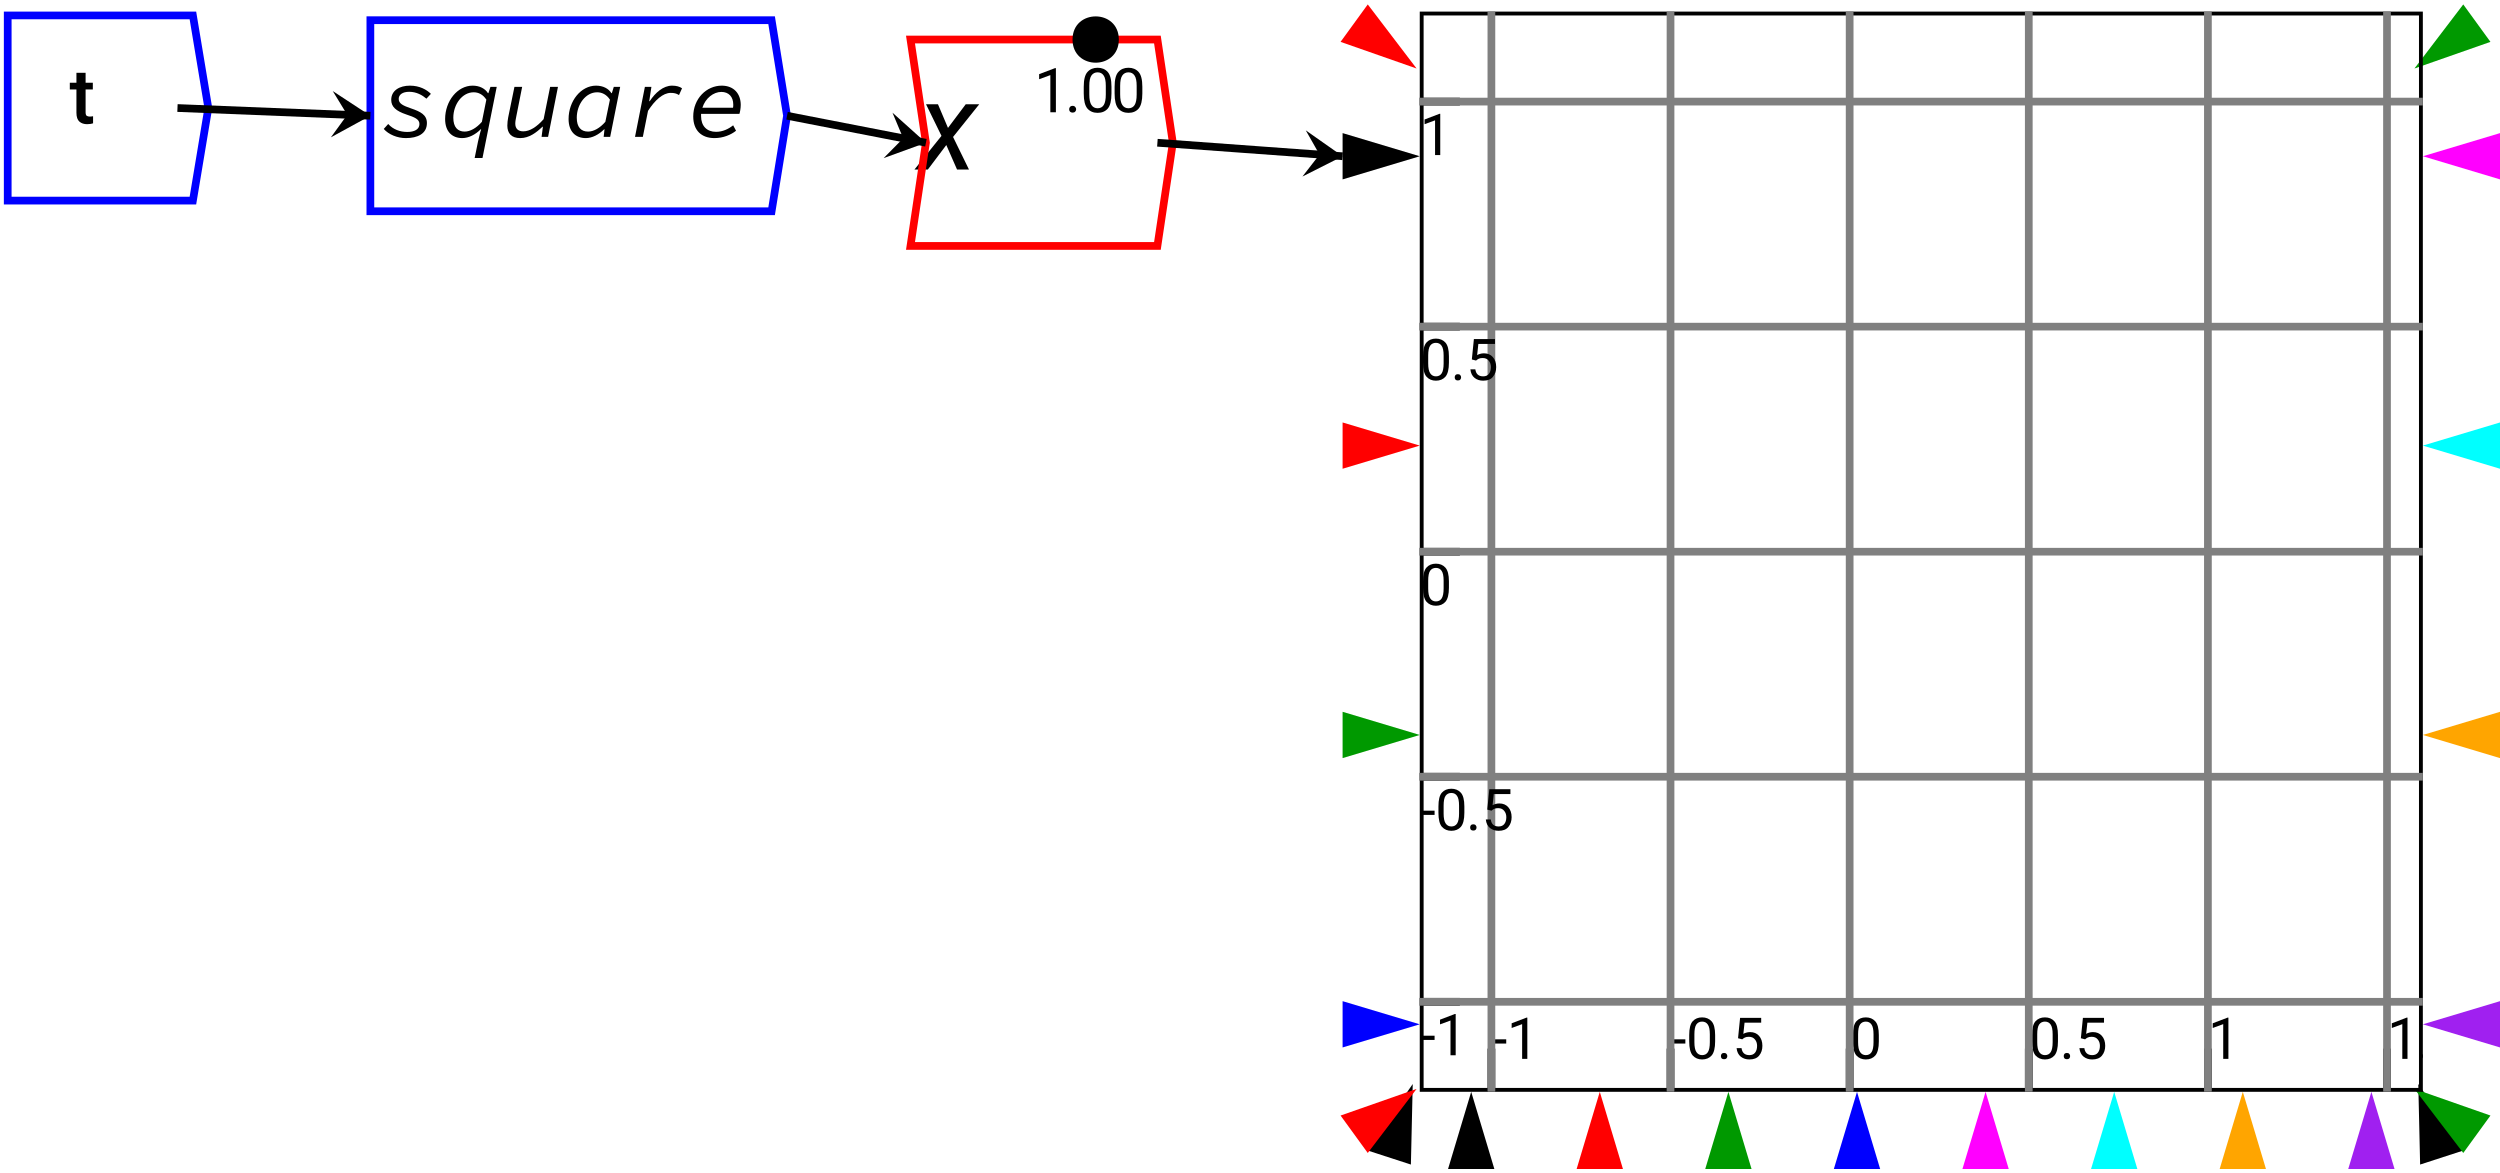
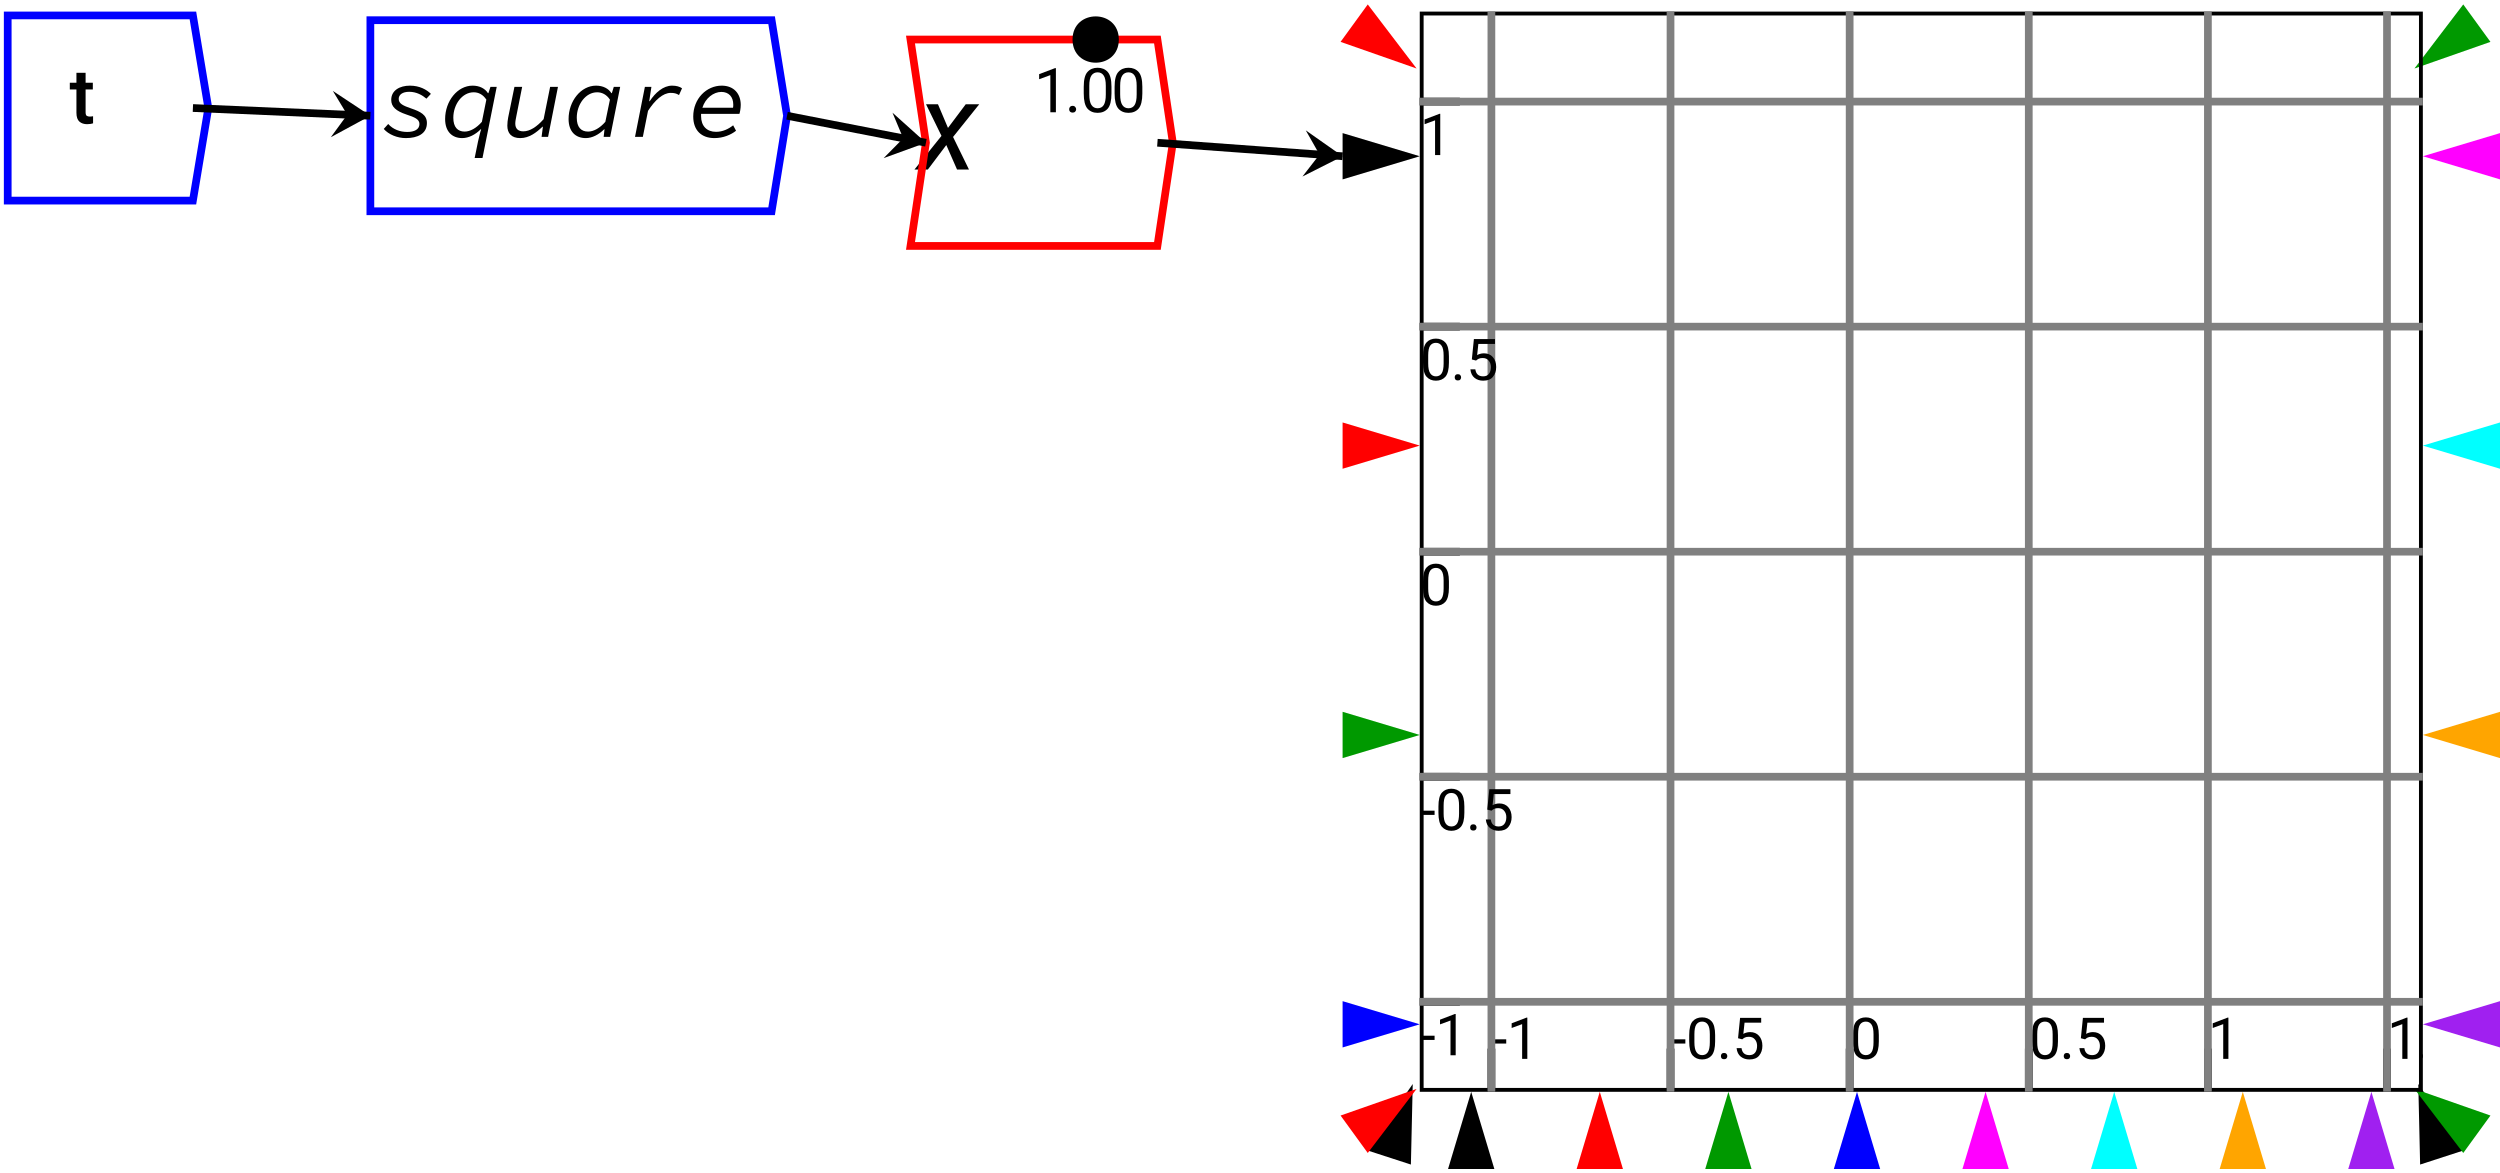
<svg xmlns="http://www.w3.org/2000/svg" xmlns:xlink="http://www.w3.org/1999/xlink" width="324pt" height="152pt" viewBox="0 0 324 152" version="1.1">
  <defs>
    <g>
      <symbol overflow="visible" id="glyph0-0">
        <path style="stroke:none;" d="M 0.859 0 L 7.125 0 L 7.125 -8.797 L 0.859 -8.797 Z M 2.203 -0.734 L 3.234 -2.578 L 3.969 -3.938 L 4.031 -3.938 L 4.75 -2.578 L 5.75 -0.734 Z M 1.688 -1.406 L 1.688 -7.688 L 3.422 -4.531 Z M 3.969 -5.125 L 3.297 -6.375 L 2.359 -8.031 L 5.609 -8.031 L 4.672 -6.375 L 4.031 -5.125 Z M 4.578 -4.531 L 6.297 -7.688 L 6.297 -1.406 Z M 4.578 -4.531 " />
      </symbol>
      <symbol overflow="visible" id="glyph0-1">
        <path style="stroke:none;" d="M 3.594 0.156 C 5.125 0.156 6.328 -0.406 6.328 -1.797 C 6.328 -2.859 5.484 -3.281 4.281 -3.688 C 3.234 -4.047 2.672 -4.312 2.672 -4.922 C 2.672 -5.484 3.188 -5.844 4.031 -5.844 C 4.984 -5.844 5.734 -5.406 6.266 -4.953 L 6.844 -5.578 C 6.297 -6.125 5.375 -6.641 4.125 -6.641 C 2.812 -6.641 1.703 -6.031 1.703 -4.797 C 1.703 -3.906 2.312 -3.359 3.656 -2.906 C 4.734 -2.547 5.359 -2.297 5.359 -1.672 C 5.359 -0.953 4.688 -0.641 3.781 -0.641 C 2.859 -0.641 1.953 -0.953 1.312 -1.672 L 0.734 -1.031 C 1.359 -0.312 2.484 0.156 3.594 0.156 Z M 3.594 0.156 " />
      </symbol>
      <symbol overflow="visible" id="glyph0-2">
        <path style="stroke:none;" d="M 4.516 2.734 L 5.531 2.734 L 7.375 -6.484 L 6.562 -6.484 L 6.297 -5.672 L 6.234 -5.672 C 5.875 -6.25 5.172 -6.641 4.25 -6.641 C 2.281 -6.641 0.688 -4.641 0.688 -2.312 C 0.688 -0.703 1.578 0.156 2.906 0.156 C 3.734 0.156 4.625 -0.297 5.297 -0.984 L 5.359 -0.984 C 5.25 -0.719 4.984 0.484 4.953 0.594 Z M 3.219 -0.688 C 2.312 -0.688 1.75 -1.266 1.75 -2.484 C 1.75 -4.219 2.906 -5.781 4.391 -5.781 C 5 -5.781 5.594 -5.5 6.031 -4.828 L 5.453 -1.953 C 4.75 -1.141 3.938 -0.688 3.219 -0.688 Z M 3.219 -0.688 " />
      </symbol>
      <symbol overflow="visible" id="glyph0-3">
        <path style="stroke:none;" d="M 2.422 0.156 C 3.578 0.156 4.516 -0.562 5.297 -1.312 L 5.359 -1.312 L 5.188 0 L 6.031 0 L 7.312 -6.484 L 6.297 -6.484 L 5.453 -2.297 C 4.578 -1.312 3.688 -0.719 2.812 -0.719 C 2.141 -0.719 1.781 -1.078 1.781 -1.719 C 1.781 -2.016 1.844 -2.297 1.906 -2.625 L 2.672 -6.484 L 1.672 -6.484 L 0.859 -2.516 C 0.797 -2.156 0.75 -1.828 0.75 -1.453 C 0.75 -0.484 1.266 0.156 2.422 0.156 Z M 2.422 0.156 " />
      </symbol>
      <symbol overflow="visible" id="glyph0-4">
        <path style="stroke:none;" d="M 2.922 0.156 C 3.75 0.156 4.609 -0.297 5.297 -0.984 L 5.344 -0.984 L 5.234 0 L 6.078 0 L 7.375 -6.484 L 6.547 -6.484 L 6.297 -5.672 L 6.234 -5.672 C 5.875 -6.25 5.172 -6.641 4.25 -6.641 C 2.281 -6.641 0.688 -4.641 0.688 -2.312 C 0.688 -0.703 1.578 0.156 2.922 0.156 Z M 3.219 -0.688 C 2.312 -0.688 1.75 -1.25 1.75 -2.484 C 1.75 -4.219 2.906 -5.781 4.391 -5.781 C 5 -5.781 5.609 -5.5 6.047 -4.828 L 5.453 -1.953 C 4.75 -1.141 3.938 -0.688 3.219 -0.688 Z M 3.219 -0.688 " />
      </symbol>
      <symbol overflow="visible" id="glyph0-5">
        <path style="stroke:none;" d="M 1.297 0 L 2.312 0 L 2.984 -3.375 C 3.875 -4.766 4.922 -5.703 5.922 -5.703 C 6.344 -5.703 6.656 -5.641 7 -5.422 L 7.391 -6.297 C 7.094 -6.516 6.656 -6.641 6.094 -6.641 C 4.969 -6.641 3.922 -5.734 3.203 -4.625 L 3.141 -4.625 L 3.422 -6.484 L 2.578 -6.484 Z M 1.297 0 " />
      </symbol>
      <symbol overflow="visible" id="glyph0-6">
        <path style="stroke:none;" d="M 3.594 0.156 C 4.734 0.156 5.75 -0.281 6.391 -0.797 L 6.016 -1.5 C 5.406 -1.016 4.656 -0.656 3.797 -0.656 C 2.625 -0.656 1.859 -1.391 1.859 -2.688 C 1.859 -2.797 1.859 -2.891 1.859 -2.984 L 6.828 -2.984 C 6.891 -3.156 7 -3.688 7 -4.141 C 7 -5.578 6.125 -6.641 4.531 -6.641 C 2.578 -6.641 0.844 -4.969 0.844 -2.641 C 0.844 -0.828 1.922 0.156 3.594 0.156 Z M 4.484 -5.828 C 5.438 -5.828 6.031 -5.203 6.031 -4.188 C 6.031 -4.047 6.031 -3.922 6 -3.781 L 2.031 -3.781 C 2.422 -5.031 3.484 -5.828 4.484 -5.828 Z M 4.484 -5.828 " />
      </symbol>
      <symbol overflow="visible" id="glyph1-0">
        <path style="stroke:none;" d="M 0.484 0 L 0.484 -7.109 L 3.953 -7.109 L 3.953 0 Z M 0.953 -6.844 L 2.203 -3.891 L 3.469 -6.844 Z M 2.344 -3.562 L 3.688 -0.406 L 3.688 -6.703 Z M 0.75 -6.641 L 0.75 -0.469 L 2.062 -3.562 Z M 0.953 -0.266 L 3.469 -0.266 L 2.203 -3.219 Z M 0.953 -0.266 " />
      </symbol>
      <symbol overflow="visible" id="glyph1-1">
        <path style="stroke:none;" d="M 3.062 -0.016 C 2.969 0.016 2.859 0.039 2.734 0.062 C 2.609 0.082 2.457 0.094 2.281 0.094 C 1.883 0.094 1.555 -0.016 1.297 -0.234 C 1.035 -0.461 0.906 -0.848 0.906 -1.391 L 0.906 -4.406 L 0.047 -4.406 L 0.047 -5.281 L 0.906 -5.281 L 0.906 -6.562 L 2.094 -6.562 L 2.094 -5.281 L 3.031 -5.281 L 3.031 -4.406 L 2.094 -4.406 L 2.094 -1.453 C 2.094 -1.211 2.145 -1.055 2.25 -0.984 C 2.352 -0.922 2.484 -0.891 2.641 -0.891 C 2.723 -0.891 2.801 -0.895 2.875 -0.906 C 2.957 -0.914 3.02 -0.926 3.062 -0.938 Z M 3.062 -0.016 " />
      </symbol>
      <symbol overflow="visible" id="glyph2-0">
        <path style="stroke:none;" d="M 0.781 0 L 0.781 -11.375 L 6.312 -11.375 L 6.312 0 Z M 1.516 -10.953 L 3.531 -6.219 L 5.547 -10.953 Z M 3.75 -5.688 L 5.891 -0.656 L 5.891 -10.719 Z M 1.203 -10.625 L 1.203 -0.75 L 3.297 -5.688 Z M 1.516 -0.422 L 5.547 -0.422 L 3.531 -5.156 Z M 1.516 -0.422 " />
      </symbol>
      <symbol overflow="visible" id="glyph2-1">
        <path style="stroke:none;" d="M 2.562 -8.453 L 3.859 -5.391 L 6.156 -8.453 L 7.906 -8.453 L 4.516 -4.219 L 6.578 0 L 5.031 0 L 3.641 -3.172 L 1.25 0 L -0.484 0 L 3.016 -4.359 L 1.016 -8.453 Z M 2.562 -8.453 " />
      </symbol>
      <symbol overflow="visible" id="glyph3-0">
        <path style="stroke:none;" d="M 0.391 0 L 0.391 -5.688 L 3.156 -5.688 L 3.156 0 Z M 0.766 -5.484 L 1.766 -3.109 L 2.766 -5.484 Z M 1.875 -2.844 L 2.953 -0.328 L 2.953 -5.359 Z M 0.609 -5.312 L 0.609 -0.375 L 1.656 -2.844 Z M 0.766 -0.219 L 2.766 -0.219 L 1.766 -2.578 Z M 0.766 -0.219 " />
      </symbol>
      <symbol overflow="visible" id="glyph3-1">
        <path style="stroke:none;" d="" />
      </symbol>
      <symbol overflow="visible" id="glyph3-2">
        <path style="stroke:none;" d="M 2.844 -5.719 L 2.844 0 L 2.125 0 L 2.125 -4.812 L 0.672 -4.281 L 0.672 -4.938 L 2.734 -5.719 Z M 2.844 -5.719 " />
      </symbol>
      <symbol overflow="visible" id="glyph3-3">
        <path style="stroke:none;" d="M 0.562 -0.391 C 0.562 -0.504 0.598 -0.602 0.672 -0.688 C 0.754 -0.781 0.867 -0.828 1.016 -0.828 C 1.16 -0.828 1.27 -0.781 1.344 -0.688 C 1.426 -0.602 1.469 -0.504 1.469 -0.391 C 1.469 -0.266 1.426 -0.16 1.344 -0.078 C 1.27 0.004 1.16 0.047 1.016 0.047 C 0.867 0.047 0.754 0.004 0.672 -0.078 C 0.598 -0.16 0.562 -0.266 0.562 -0.391 Z M 0.562 -0.391 " />
      </symbol>
      <symbol overflow="visible" id="glyph3-4">
        <path style="stroke:none;" d="M 4.047 -3.297 L 4.047 -2.438 C 4.047 -1.5 3.883 -0.844 3.562 -0.469 C 3.238 -0.102 2.801 0.078 2.25 0.078 C 1.707 0.078 1.27 -0.102 0.938 -0.469 C 0.613 -0.844 0.453 -1.5 0.453 -2.438 L 0.453 -3.297 C 0.453 -4.223 0.613 -4.863 0.938 -5.219 C 1.258 -5.582 1.695 -5.766 2.25 -5.766 C 2.801 -5.766 3.238 -5.582 3.562 -5.219 C 3.883 -4.863 4.047 -4.223 4.047 -3.297 Z M 3.312 -2.312 L 3.312 -3.422 C 3.312 -4.055 3.219 -4.504 3.031 -4.766 C 2.852 -5.035 2.594 -5.172 2.25 -5.172 C 1.906 -5.172 1.641 -5.035 1.453 -4.766 C 1.266 -4.504 1.172 -4.055 1.172 -3.422 L 1.172 -2.312 C 1.172 -1.676 1.266 -1.219 1.453 -0.938 C 1.641 -0.656 1.906 -0.516 2.25 -0.516 C 2.602 -0.516 2.867 -0.656 3.047 -0.938 C 3.223 -1.219 3.312 -1.676 3.312 -2.312 Z M 3.312 -2.312 " />
      </symbol>
      <symbol overflow="visible" id="glyph4-0">
        <path style="stroke:none;" d="M 0.359 0 L 0.359 -5.312 L 2.953 -5.312 L 2.953 0 Z M 0.703 -5.109 L 1.641 -2.906 L 2.578 -5.109 Z M 1.75 -2.656 L 2.75 -0.312 L 2.75 -5 Z M 0.562 -4.953 L 0.562 -0.344 L 1.531 -2.656 Z M 0.703 -0.203 L 2.578 -0.203 L 1.641 -2.406 Z M 0.703 -0.203 " />
      </symbol>
      <symbol overflow="visible" id="glyph4-1">
        <path style="stroke:none;" d="M 1.922 -2.531 L 1.922 -1.984 L 0.141 -1.984 L 0.141 -2.531 Z M 1.922 -2.531 " />
      </symbol>
      <symbol overflow="visible" id="glyph4-2">
        <path style="stroke:none;" d="M 2.656 -5.344 L 2.656 0 L 1.984 0 L 1.984 -4.5 L 0.625 -4 L 0.625 -4.609 L 2.547 -5.344 Z M 2.656 -5.344 " />
      </symbol>
      <symbol overflow="visible" id="glyph4-3">
        <path style="stroke:none;" d="M 3.781 -3.078 L 3.781 -2.266 C 3.781 -1.398 3.629 -0.789 3.328 -0.438 C 3.023 -0.094 2.613 0.078 2.094 0.078 C 1.594 0.078 1.188 -0.094 0.875 -0.438 C 0.57 -0.789 0.422 -1.398 0.422 -2.266 L 0.422 -3.078 C 0.422 -3.941 0.57 -4.539 0.875 -4.875 C 1.176 -5.207 1.582 -5.375 2.094 -5.375 C 2.602 -5.375 3.008 -5.207 3.312 -4.875 C 3.625 -4.539 3.781 -3.941 3.781 -3.078 Z M 3.094 -2.156 L 3.094 -3.188 C 3.094 -3.789 3.004 -4.211 2.828 -4.453 C 2.66 -4.703 2.414 -4.828 2.094 -4.828 C 1.77 -4.828 1.52 -4.703 1.344 -4.453 C 1.176 -4.211 1.094 -3.789 1.094 -3.188 L 1.094 -2.156 C 1.094 -1.562 1.18 -1.133 1.359 -0.875 C 1.535 -0.613 1.781 -0.484 2.094 -0.484 C 2.426 -0.484 2.676 -0.613 2.844 -0.875 C 3.008 -1.133 3.094 -1.562 3.094 -2.156 Z M 3.094 -2.156 " />
      </symbol>
      <symbol overflow="visible" id="glyph4-4">
        <path style="stroke:none;" d="M 0.531 -0.359 C 0.531 -0.473 0.562 -0.566 0.625 -0.641 C 0.695 -0.723 0.801 -0.766 0.938 -0.766 C 1.082 -0.766 1.188 -0.723 1.25 -0.641 C 1.32 -0.566 1.359 -0.473 1.359 -0.359 C 1.359 -0.242 1.32 -0.145 1.25 -0.062 C 1.188 0.008 1.082 0.047 0.938 0.047 C 0.801 0.047 0.695 0.008 0.625 -0.062 C 0.562 -0.145 0.531 -0.242 0.531 -0.359 Z M 0.531 -0.359 " />
      </symbol>
      <symbol overflow="visible" id="glyph4-5">
        <path style="stroke:none;" d="M 1.297 -2.531 L 0.75 -2.672 L 1.016 -5.312 L 3.75 -5.312 L 3.75 -4.688 L 1.594 -4.688 L 1.438 -3.234 C 1.531 -3.297 1.648 -3.348 1.797 -3.391 C 1.953 -3.441 2.125 -3.469 2.312 -3.469 C 2.801 -3.469 3.188 -3.305 3.469 -2.984 C 3.758 -2.66 3.906 -2.227 3.906 -1.688 C 3.906 -1.188 3.766 -0.766 3.484 -0.422 C 3.211 -0.086 2.789 0.078 2.219 0.078 C 1.789 0.078 1.422 -0.039 1.109 -0.281 C 0.797 -0.531 0.613 -0.898 0.562 -1.391 L 1.203 -1.391 C 1.285 -0.785 1.625 -0.484 2.219 -0.484 C 2.539 -0.484 2.785 -0.586 2.953 -0.797 C 3.129 -1.016 3.219 -1.312 3.219 -1.688 C 3.219 -2.02 3.125 -2.297 2.938 -2.516 C 2.758 -2.742 2.5 -2.859 2.156 -2.859 C 1.938 -2.859 1.766 -2.828 1.641 -2.766 C 1.523 -2.711 1.41 -2.633 1.297 -2.531 Z M 1.297 -2.531 " />
      </symbol>
    </g>
    <clipPath id="clip1">
      <path d="M 184 1.5 L 314 1.5 L 314 141.5 L 184 141.5 Z M 184 1.5 " />
    </clipPath>
    <clipPath id="clip2">
      <path d="M 192 135 L 194 135 L 194 141.5 L 192 141.5 Z M 192 135 " />
    </clipPath>
    <clipPath id="clip3">
      <path d="M 192 1.5 L 194 1.5 L 194 141.5 L 192 141.5 Z M 192 1.5 " />
    </clipPath>
    <clipPath id="clip4">
      <path d="M 216 135 L 217 135 L 217 141.5 L 216 141.5 Z M 216 135 " />
    </clipPath>
    <clipPath id="clip5">
      <path d="M 216 1.5 L 217 1.5 L 217 141.5 L 216 141.5 Z M 216 1.5 " />
    </clipPath>
    <clipPath id="clip6">
      <path d="M 239 135 L 241 135 L 241 141.5 L 239 141.5 Z M 239 135 " />
    </clipPath>
    <clipPath id="clip7">
      <path d="M 239 1.5 L 241 1.5 L 241 141.5 L 239 141.5 Z M 239 1.5 " />
    </clipPath>
    <clipPath id="clip8">
      <path d="M 262 135 L 264 135 L 264 141.5 L 262 141.5 Z M 262 135 " />
    </clipPath>
    <clipPath id="clip9">
      <path d="M 262 1.5 L 264 1.5 L 264 141.5 L 262 141.5 Z M 262 1.5 " />
    </clipPath>
    <clipPath id="clip10">
      <path d="M 285 135 L 287 135 L 287 141.5 L 285 141.5 Z M 285 135 " />
    </clipPath>
    <clipPath id="clip11">
      <path d="M 285 1.5 L 287 1.5 L 287 141.5 L 285 141.5 Z M 285 1.5 " />
    </clipPath>
    <clipPath id="clip12">
      <path d="M 308 135 L 310 135 L 310 141.5 L 308 141.5 Z M 308 135 " />
    </clipPath>
    <clipPath id="clip13">
      <path d="M 309 131 L 314 131 L 314 138 L 309 138 Z M 309 131 " />
    </clipPath>
    <clipPath id="clip14">
      <path d="M 308 1.5 L 310 1.5 L 310 141.5 L 308 141.5 Z M 308 1.5 " />
    </clipPath>
    <clipPath id="clip15">
      <path d="M 184 129 L 190 129 L 190 131 L 184 131 Z M 184 129 " />
    </clipPath>
    <clipPath id="clip16">
      <path d="M 184 129 L 314 129 L 314 131 L 184 131 Z M 184 129 " />
    </clipPath>
    <clipPath id="clip17">
      <path d="M 184 100 L 190 100 L 190 102 L 184 102 Z M 184 100 " />
    </clipPath>
    <clipPath id="clip18">
      <path d="M 184 100 L 314 100 L 314 102 L 184 102 Z M 184 100 " />
    </clipPath>
    <clipPath id="clip19">
      <path d="M 184 71 L 190 71 L 190 72 L 184 72 Z M 184 71 " />
    </clipPath>
    <clipPath id="clip20">
      <path d="M 184 71 L 314 71 L 314 72 L 184 72 Z M 184 71 " />
    </clipPath>
    <clipPath id="clip21">
      <path d="M 184 41 L 190 41 L 190 43 L 184 43 Z M 184 41 " />
    </clipPath>
    <clipPath id="clip22">
      <path d="M 184 41 L 314 41 L 314 43 L 184 43 Z M 184 41 " />
    </clipPath>
    <clipPath id="clip23">
      <path d="M 184 12 L 190 12 L 190 14 L 184 14 Z M 184 12 " />
    </clipPath>
    <clipPath id="clip24">
      <path d="M 184 12 L 314 12 L 314 14 L 184 14 Z M 184 12 " />
    </clipPath>
  </defs>
  <g id="surface32">
    <g style="fill:rgb(0%,0%,0%);fill-opacity:1;">
      <use xlink:href="#glyph0-1" x="49" y="17.741" />
      <use xlink:href="#glyph0-2" x="57" y="17.741" />
      <use xlink:href="#glyph0-3" x="65" y="17.741" />
      <use xlink:href="#glyph0-4" x="73" y="17.741" />
      <use xlink:href="#glyph0-5" x="81" y="17.741" />
      <use xlink:href="#glyph0-6" x="89" y="17.741" />
    </g>
    <path style="fill:none;stroke-width:1;stroke-linecap:butt;stroke-linejoin:miter;stroke:rgb(0%,0%,100%);stroke-opacity:1;stroke-miterlimit:10;" d="M -26 -12.379 L -26 12.379 L 26 12.379 L 28 0 L 26 -12.379 Z M -26 -12.379 " transform="matrix(1,0,0,1,74,15)" />
    <g style="fill:rgb(0%,0%,0%);fill-opacity:1;">
      <use xlink:href="#glyph1-1" x="9" y="16" />
    </g>
    <path style="fill:none;stroke-width:1;stroke-linecap:butt;stroke-linejoin:miter;stroke:rgb(0%,0%,100%);stroke-opacity:1;stroke-miterlimit:10;" d="M -12 -12 L -12 12 L 12 12 L 14 0 L 12 -12 Z M -12 -12 " transform="matrix(1,0,0,1,13,14)" />
    <g style="fill:rgb(0%,0%,0%);fill-opacity:1;">
      <use xlink:href="#glyph2-1" x="119" y="21.969" />
    </g>
    <g style="fill:rgb(0%,0%,0%);fill-opacity:1;">
      <use xlink:href="#glyph3-1" x="132" y="14.547" />
      <use xlink:href="#glyph3-2" x="134" y="14.547" />
      <use xlink:href="#glyph3-3" x="138" y="14.547" />
      <use xlink:href="#glyph3-4" x="140" y="14.547" />
      <use xlink:href="#glyph3-4" x="144" y="14.547" />
    </g>
    <path style="fill:none;stroke-width:1;stroke-linecap:butt;stroke-linejoin:miter;stroke:rgb(100%,0%,0%);stroke-opacity:1;stroke-miterlimit:10;" d="M -16 -13.375 L -14 0 L -16 13.375 L 16 13.375 L 18 0 L 16 -13.375 Z M -16 -13.375 " transform="matrix(1,0,0,1,134,18.5)" />
    <path style=" stroke:none;fill-rule:nonzero;fill:rgb(0%,0%,0%);fill-opacity:1;" d="M 145 5.125 C 145 9.125 139 9.125 139 5.125 C 139 1.125 145 1.125 145 5.125 " />
    <path style=" stroke:none;fill-rule:nonzero;fill:rgb(0%,0%,0%);fill-opacity:1;" d="M 183.09 140.488 L 177.148 149.074 L 182.852 150.926 " />
    <path style=" stroke:none;fill-rule:nonzero;fill:rgb(0%,0%,0%);fill-opacity:1;" d="M 313.41 140.488 L 313.648 150.926 L 319.352 149.074 " />
    <path style=" stroke:none;fill-rule:nonzero;fill:rgb(100%,0%,0%);fill-opacity:1;" d="M 183.59 141.121 L 173.738 144.574 L 177.262 149.426 " />
    <path style=" stroke:none;fill-rule:nonzero;fill:rgb(100%,0%,0%);fill-opacity:1;" d="M 183.59 8.879 L 177.262 0.574 L 173.738 5.426 " />
    <path style=" stroke:none;fill-rule:nonzero;fill:rgb(0%,60%,0%);fill-opacity:1;" d="M 312.91 141.121 L 319.238 149.426 L 322.762 144.574 " />
    <path style=" stroke:none;fill-rule:nonzero;fill:rgb(0%,60%,0%);fill-opacity:1;" d="M 312.91 8.879 L 322.762 5.426 L 319.238 0.574 " />
    <path style=" stroke:none;fill-rule:nonzero;fill:rgb(0%,0%,0%);fill-opacity:1;" d="M 184 20.25 L 174 17.25 L 174 23.25 " />
    <path style=" stroke:none;fill-rule:nonzero;fill:rgb(100%,0%,0%);fill-opacity:1;" d="M 184 57.75 L 174 54.75 L 174 60.75 " />
    <path style=" stroke:none;fill-rule:nonzero;fill:rgb(0%,60%,0%);fill-opacity:1;" d="M 184 95.25 L 174 92.25 L 174 98.25 " />
    <path style=" stroke:none;fill-rule:nonzero;fill:rgb(0%,0%,100%);fill-opacity:1;" d="M 184 132.75 L 174 129.75 L 174 135.75 " />
    <path style=" stroke:none;fill-rule:nonzero;fill:rgb(100%,0%,100%);fill-opacity:1;" d="M 314 20.25 L 324 23.25 L 324 17.25 " />
    <path style=" stroke:none;fill-rule:nonzero;fill:rgb(0%,100%,100%);fill-opacity:1;" d="M 314 57.75 L 324 60.75 L 324 54.75 " />
    <path style=" stroke:none;fill-rule:nonzero;fill:rgb(100%,64.7%,0%);fill-opacity:1;" d="M 314 95.25 L 324 98.25 L 324 92.25 " />
    <path style=" stroke:none;fill-rule:nonzero;fill:rgb(62.7%,12.5%,94.1%);fill-opacity:1;" d="M 314 132.75 L 324 135.75 L 324 129.75 " />
    <path style=" stroke:none;fill-rule:nonzero;fill:rgb(0%,0%,0%);fill-opacity:1;" d="M 190.668 141.5 L 187.668 151.5 L 193.668 151.5 " />
    <path style=" stroke:none;fill-rule:nonzero;fill:rgb(100%,0%,0%);fill-opacity:1;" d="M 207.332 141.5 L 204.332 151.5 L 210.332 151.5 " />
    <path style=" stroke:none;fill-rule:nonzero;fill:rgb(0%,60%,0%);fill-opacity:1;" d="M 224 141.5 L 221 151.5 L 227 151.5 " />
    <path style=" stroke:none;fill-rule:nonzero;fill:rgb(0%,0%,100%);fill-opacity:1;" d="M 240.668 141.5 L 237.668 151.5 L 243.668 151.5 " />
    <path style=" stroke:none;fill-rule:nonzero;fill:rgb(100%,0%,100%);fill-opacity:1;" d="M 257.332 141.5 L 254.332 151.5 L 260.332 151.5 " />
    <path style=" stroke:none;fill-rule:nonzero;fill:rgb(0%,100%,100%);fill-opacity:1;" d="M 274 141.5 L 271 151.5 L 277 151.5 " />
    <path style=" stroke:none;fill-rule:nonzero;fill:rgb(100%,64.7%,0%);fill-opacity:1;" d="M 290.668 141.5 L 287.668 151.5 L 293.668 151.5 " />
    <path style=" stroke:none;fill-rule:nonzero;fill:rgb(62.7%,12.5%,94.1%);fill-opacity:1;" d="M 307.332 141.5 L 304.332 151.5 L 310.332 151.5 " />
    <g clip-path="url(#clip1)" clip-rule="nonzero">
      <path style="fill:none;stroke-width:1;stroke-linecap:butt;stroke-linejoin:miter;stroke:rgb(0%,0%,0%);stroke-opacity:1;stroke-miterlimit:10;" d="M 171 127.5 L 301 127.5 L 301 -12.5 L 171 -12.5 Z M 171 127.5 " transform="matrix(1,0,0,1,13,14)" />
    </g>
    <g clip-path="url(#clip2)" clip-rule="nonzero">
      <path style="fill:none;stroke-width:1;stroke-linecap:butt;stroke-linejoin:miter;stroke:rgb(0%,0%,0%);stroke-opacity:1;stroke-miterlimit:10;" d="M 180.285 127.5 L 180.285 121.898 " transform="matrix(1,0,0,1,13,14)" />
    </g>
    <g style="fill:rgb(0%,0%,0%);fill-opacity:1;">
      <use xlink:href="#glyph4-1" x="193.285" y="137.228" />
      <use xlink:href="#glyph4-2" x="195.285" y="137.228" />
    </g>
    <g clip-path="url(#clip3)" clip-rule="nonzero">
      <path style="fill:none;stroke-width:1;stroke-linecap:butt;stroke-linejoin:miter;stroke:rgb(50%,50%,50%);stroke-opacity:1;stroke-miterlimit:10;" d="M 180.285 127.5 L 180.285 -12.5 " transform="matrix(1,0,0,1,13,14)" />
    </g>
    <g clip-path="url(#clip4)" clip-rule="nonzero">
      <path style="fill:none;stroke-width:1;stroke-linecap:butt;stroke-linejoin:miter;stroke:rgb(0%,0%,0%);stroke-opacity:1;stroke-miterlimit:10;" d="M 203.5 127.5 L 203.5 121.898 " transform="matrix(1,0,0,1,13,14)" />
    </g>
    <g style="fill:rgb(0%,0%,0%);fill-opacity:1;">
      <use xlink:href="#glyph4-1" x="216.5" y="137.228" />
      <use xlink:href="#glyph4-3" x="218.5" y="137.228" />
      <use xlink:href="#glyph4-4" x="222.5" y="137.228" />
      <use xlink:href="#glyph4-5" x="224.5" y="137.228" />
    </g>
    <g clip-path="url(#clip5)" clip-rule="nonzero">
      <path style="fill:none;stroke-width:1;stroke-linecap:butt;stroke-linejoin:miter;stroke:rgb(50%,50%,50%);stroke-opacity:1;stroke-miterlimit:10;" d="M 203.5 127.5 L 203.5 -12.5 " transform="matrix(1,0,0,1,13,14)" />
    </g>
    <g clip-path="url(#clip6)" clip-rule="nonzero">
      <path style="fill:none;stroke-width:1;stroke-linecap:butt;stroke-linejoin:miter;stroke:rgb(0%,0%,0%);stroke-opacity:1;stroke-miterlimit:10;" d="M 226.715 127.5 L 226.715 121.898 " transform="matrix(1,0,0,1,13,14)" />
    </g>
    <g style="fill:rgb(0%,0%,0%);fill-opacity:1;">
      <use xlink:href="#glyph4-3" x="239.715" y="137.228" />
    </g>
    <g clip-path="url(#clip7)" clip-rule="nonzero">
      <path style="fill:none;stroke-width:1;stroke-linecap:butt;stroke-linejoin:miter;stroke:rgb(50%,50%,50%);stroke-opacity:1;stroke-miterlimit:10;" d="M 226.715 127.5 L 226.715 -12.5 " transform="matrix(1,0,0,1,13,14)" />
    </g>
    <g clip-path="url(#clip8)" clip-rule="nonzero">
      <path style="fill:none;stroke-width:1;stroke-linecap:butt;stroke-linejoin:miter;stroke:rgb(0%,0%,0%);stroke-opacity:1;stroke-miterlimit:10;" d="M 249.93 127.5 L 249.93 121.898 " transform="matrix(1,0,0,1,13,14)" />
    </g>
    <g style="fill:rgb(0%,0%,0%);fill-opacity:1;">
      <use xlink:href="#glyph4-3" x="262.93" y="137.228" />
      <use xlink:href="#glyph4-4" x="266.93" y="137.228" />
      <use xlink:href="#glyph4-5" x="268.93" y="137.228" />
    </g>
    <g clip-path="url(#clip9)" clip-rule="nonzero">
      <path style="fill:none;stroke-width:1;stroke-linecap:butt;stroke-linejoin:miter;stroke:rgb(50%,50%,50%);stroke-opacity:1;stroke-miterlimit:10;" d="M 249.93 127.5 L 249.93 -12.5 " transform="matrix(1,0,0,1,13,14)" />
    </g>
    <g clip-path="url(#clip10)" clip-rule="nonzero">
      <path style="fill:none;stroke-width:1;stroke-linecap:butt;stroke-linejoin:miter;stroke:rgb(0%,0%,0%);stroke-opacity:1;stroke-miterlimit:10;" d="M 273.145 127.5 L 273.145 121.898 " transform="matrix(1,0,0,1,13,14)" />
    </g>
    <g style="fill:rgb(0%,0%,0%);fill-opacity:1;">
      <use xlink:href="#glyph4-2" x="286.145" y="137.228" />
    </g>
    <g clip-path="url(#clip11)" clip-rule="nonzero">
      <path style="fill:none;stroke-width:1;stroke-linecap:butt;stroke-linejoin:miter;stroke:rgb(50%,50%,50%);stroke-opacity:1;stroke-miterlimit:10;" d="M 273.145 127.5 L 273.145 -12.5 " transform="matrix(1,0,0,1,13,14)" />
    </g>
    <g clip-path="url(#clip12)" clip-rule="nonzero">
      <path style="fill:none;stroke-width:1;stroke-linecap:butt;stroke-linejoin:miter;stroke:rgb(0%,0%,0%);stroke-opacity:1;stroke-miterlimit:10;" d="M 296.355 127.5 L 296.355 121.898 " transform="matrix(1,0,0,1,13,14)" />
    </g>
    <g clip-path="url(#clip13)" clip-rule="nonzero">
      <g style="fill:rgb(0%,0%,0%);fill-opacity:1;">
        <use xlink:href="#glyph4-2" x="309.355" y="137.228" />
        <use xlink:href="#glyph4-4" x="313.355" y="137.228" />
        <use xlink:href="#glyph4-5" x="315.355" y="137.228" />
      </g>
    </g>
    <g clip-path="url(#clip14)" clip-rule="nonzero">
      <path style="fill:none;stroke-width:1;stroke-linecap:butt;stroke-linejoin:miter;stroke:rgb(50%,50%,50%);stroke-opacity:1;stroke-miterlimit:10;" d="M 296.355 127.5 L 296.355 -12.5 " transform="matrix(1,0,0,1,13,14)" />
    </g>
    <g clip-path="url(#clip15)" clip-rule="nonzero">
      <path style="fill:none;stroke-width:1;stroke-linecap:butt;stroke-linejoin:miter;stroke:rgb(0%,0%,0%);stroke-opacity:1;stroke-miterlimit:10;" d="M 171 115.832 L 176.199 115.832 " transform="matrix(1,0,0,1,13,14)" />
    </g>
    <g style="fill:rgb(0%,0%,0%);fill-opacity:1;">
      <use xlink:href="#glyph4-1" x="184" y="136.759" />
      <use xlink:href="#glyph4-2" x="186" y="136.759" />
    </g>
    <g clip-path="url(#clip16)" clip-rule="nonzero">
      <path style="fill:none;stroke-width:1;stroke-linecap:butt;stroke-linejoin:miter;stroke:rgb(50%,50%,50%);stroke-opacity:1;stroke-miterlimit:10;" d="M 171 115.832 L 301 115.832 " transform="matrix(1,0,0,1,13,14)" />
    </g>
    <g clip-path="url(#clip17)" clip-rule="nonzero">
      <path style="fill:none;stroke-width:1;stroke-linecap:butt;stroke-linejoin:miter;stroke:rgb(0%,0%,0%);stroke-opacity:1;stroke-miterlimit:10;" d="M 171 86.668 L 176.199 86.668 " transform="matrix(1,0,0,1,13,14)" />
    </g>
    <g style="fill:rgb(0%,0%,0%);fill-opacity:1;">
      <use xlink:href="#glyph4-1" x="184" y="107.595" />
      <use xlink:href="#glyph4-3" x="186" y="107.595" />
      <use xlink:href="#glyph4-4" x="190" y="107.595" />
      <use xlink:href="#glyph4-5" x="192" y="107.595" />
    </g>
    <g clip-path="url(#clip18)" clip-rule="nonzero">
      <path style="fill:none;stroke-width:1;stroke-linecap:butt;stroke-linejoin:miter;stroke:rgb(50%,50%,50%);stroke-opacity:1;stroke-miterlimit:10;" d="M 171 86.668 L 301 86.668 " transform="matrix(1,0,0,1,13,14)" />
    </g>
    <g clip-path="url(#clip19)" clip-rule="nonzero">
      <path style="fill:none;stroke-width:1;stroke-linecap:butt;stroke-linejoin:miter;stroke:rgb(0%,0%,0%);stroke-opacity:1;stroke-miterlimit:10;" d="M 171 57.5 L 176.199 57.5 " transform="matrix(1,0,0,1,13,14)" />
    </g>
    <g style="fill:rgb(0%,0%,0%);fill-opacity:1;">
      <use xlink:href="#glyph4-3" x="184" y="78.427" />
    </g>
    <g clip-path="url(#clip20)" clip-rule="nonzero">
      <path style="fill:none;stroke-width:1;stroke-linecap:butt;stroke-linejoin:miter;stroke:rgb(50%,50%,50%);stroke-opacity:1;stroke-miterlimit:10;" d="M 171 57.5 L 301 57.5 " transform="matrix(1,0,0,1,13,14)" />
    </g>
    <g clip-path="url(#clip21)" clip-rule="nonzero">
      <path style="fill:none;stroke-width:1;stroke-linecap:butt;stroke-linejoin:miter;stroke:rgb(0%,0%,0%);stroke-opacity:1;stroke-miterlimit:10;" d="M 171 28.332 L 176.199 28.332 " transform="matrix(1,0,0,1,13,14)" />
    </g>
    <g style="fill:rgb(0%,0%,0%);fill-opacity:1;">
      <use xlink:href="#glyph4-3" x="184" y="49.259" />
      <use xlink:href="#glyph4-4" x="188" y="49.259" />
      <use xlink:href="#glyph4-5" x="190" y="49.259" />
    </g>
    <g clip-path="url(#clip22)" clip-rule="nonzero">
      <path style="fill:none;stroke-width:1;stroke-linecap:butt;stroke-linejoin:miter;stroke:rgb(50%,50%,50%);stroke-opacity:1;stroke-miterlimit:10;" d="M 171 28.332 L 301 28.332 " transform="matrix(1,0,0,1,13,14)" />
    </g>
    <g clip-path="url(#clip23)" clip-rule="nonzero">
      <path style="fill:none;stroke-width:1;stroke-linecap:butt;stroke-linejoin:miter;stroke:rgb(0%,0%,0%);stroke-opacity:1;stroke-miterlimit:10;" d="M 171 -0.832 L 176.199 -0.832 " transform="matrix(1,0,0,1,13,14)" />
    </g>
    <g style="fill:rgb(0%,0%,0%);fill-opacity:1;">
      <use xlink:href="#glyph4-2" x="184" y="20.095" />
    </g>
    <g clip-path="url(#clip24)" clip-rule="nonzero">
      <path style="fill:none;stroke-width:1;stroke-linecap:butt;stroke-linejoin:miter;stroke:rgb(50%,50%,50%);stroke-opacity:1;stroke-miterlimit:10;" d="M 171 -0.832 L 301 -0.832 " transform="matrix(1,0,0,1,13,14)" />
    </g>
-     <path style="fill:none;stroke-width:1;stroke-linecap:butt;stroke-linejoin:miter;stroke:rgb(0%,0%,0%);stroke-opacity:1;stroke-miterlimit:10;" d="M 10 0 L 35 1 " transform="matrix(1,0,0,1,13,14)" />
-     <path style=" stroke:none;fill-rule:nonzero;fill:rgb(0%,0%,0%);fill-opacity:1;" d="M 48 15 L 43.125 11.801 L 45.004 14.879 L 42.883 17.797 Z M 48 15 " />
+     <path style="fill:none;stroke-width:1;stroke-linecap:butt;stroke-linejoin:miter;stroke:rgb(0%,0%,0%);stroke-opacity:1;stroke-miterlimit:10;" d="M 12 0 L 35 1 " transform="matrix(1,0,0,1,13,14)" />
+     <path style=" stroke:none;fill-rule:nonzero;fill:rgb(0%,0%,0%);fill-opacity:1;" d="M 48 15 L 43.137 11.785 L 45.004 14.871 L 42.875 17.781 Z M 48 15 " />
    <path style="fill:none;stroke-width:1;stroke-linecap:butt;stroke-linejoin:miter;stroke:rgb(0%,0%,0%);stroke-opacity:1;stroke-miterlimit:10;" d="M 89 1 L 107 4.5 " transform="matrix(1,0,0,1,13,14)" />
    <path style=" stroke:none;fill-rule:nonzero;fill:rgb(0%,0%,0%);fill-opacity:1;" d="M 120 18.5 L 115.664 14.602 L 117.055 17.926 L 114.52 20.492 Z M 120 18.5 " />
    <path style="fill:none;stroke-width:1;stroke-linecap:butt;stroke-linejoin:miter;stroke:rgb(0%,0%,0%);stroke-opacity:1;stroke-miterlimit:10;" d="M 137 4.5 L 161 6.25 " transform="matrix(1,0,0,1,13,14)" />
    <path style=" stroke:none;fill-rule:nonzero;fill:rgb(0%,0%,0%);fill-opacity:1;" d="M 174 20.25 L 169.23 16.895 L 171.008 20.031 L 168.797 22.879 Z M 174 20.25 " />
  </g>
</svg>
